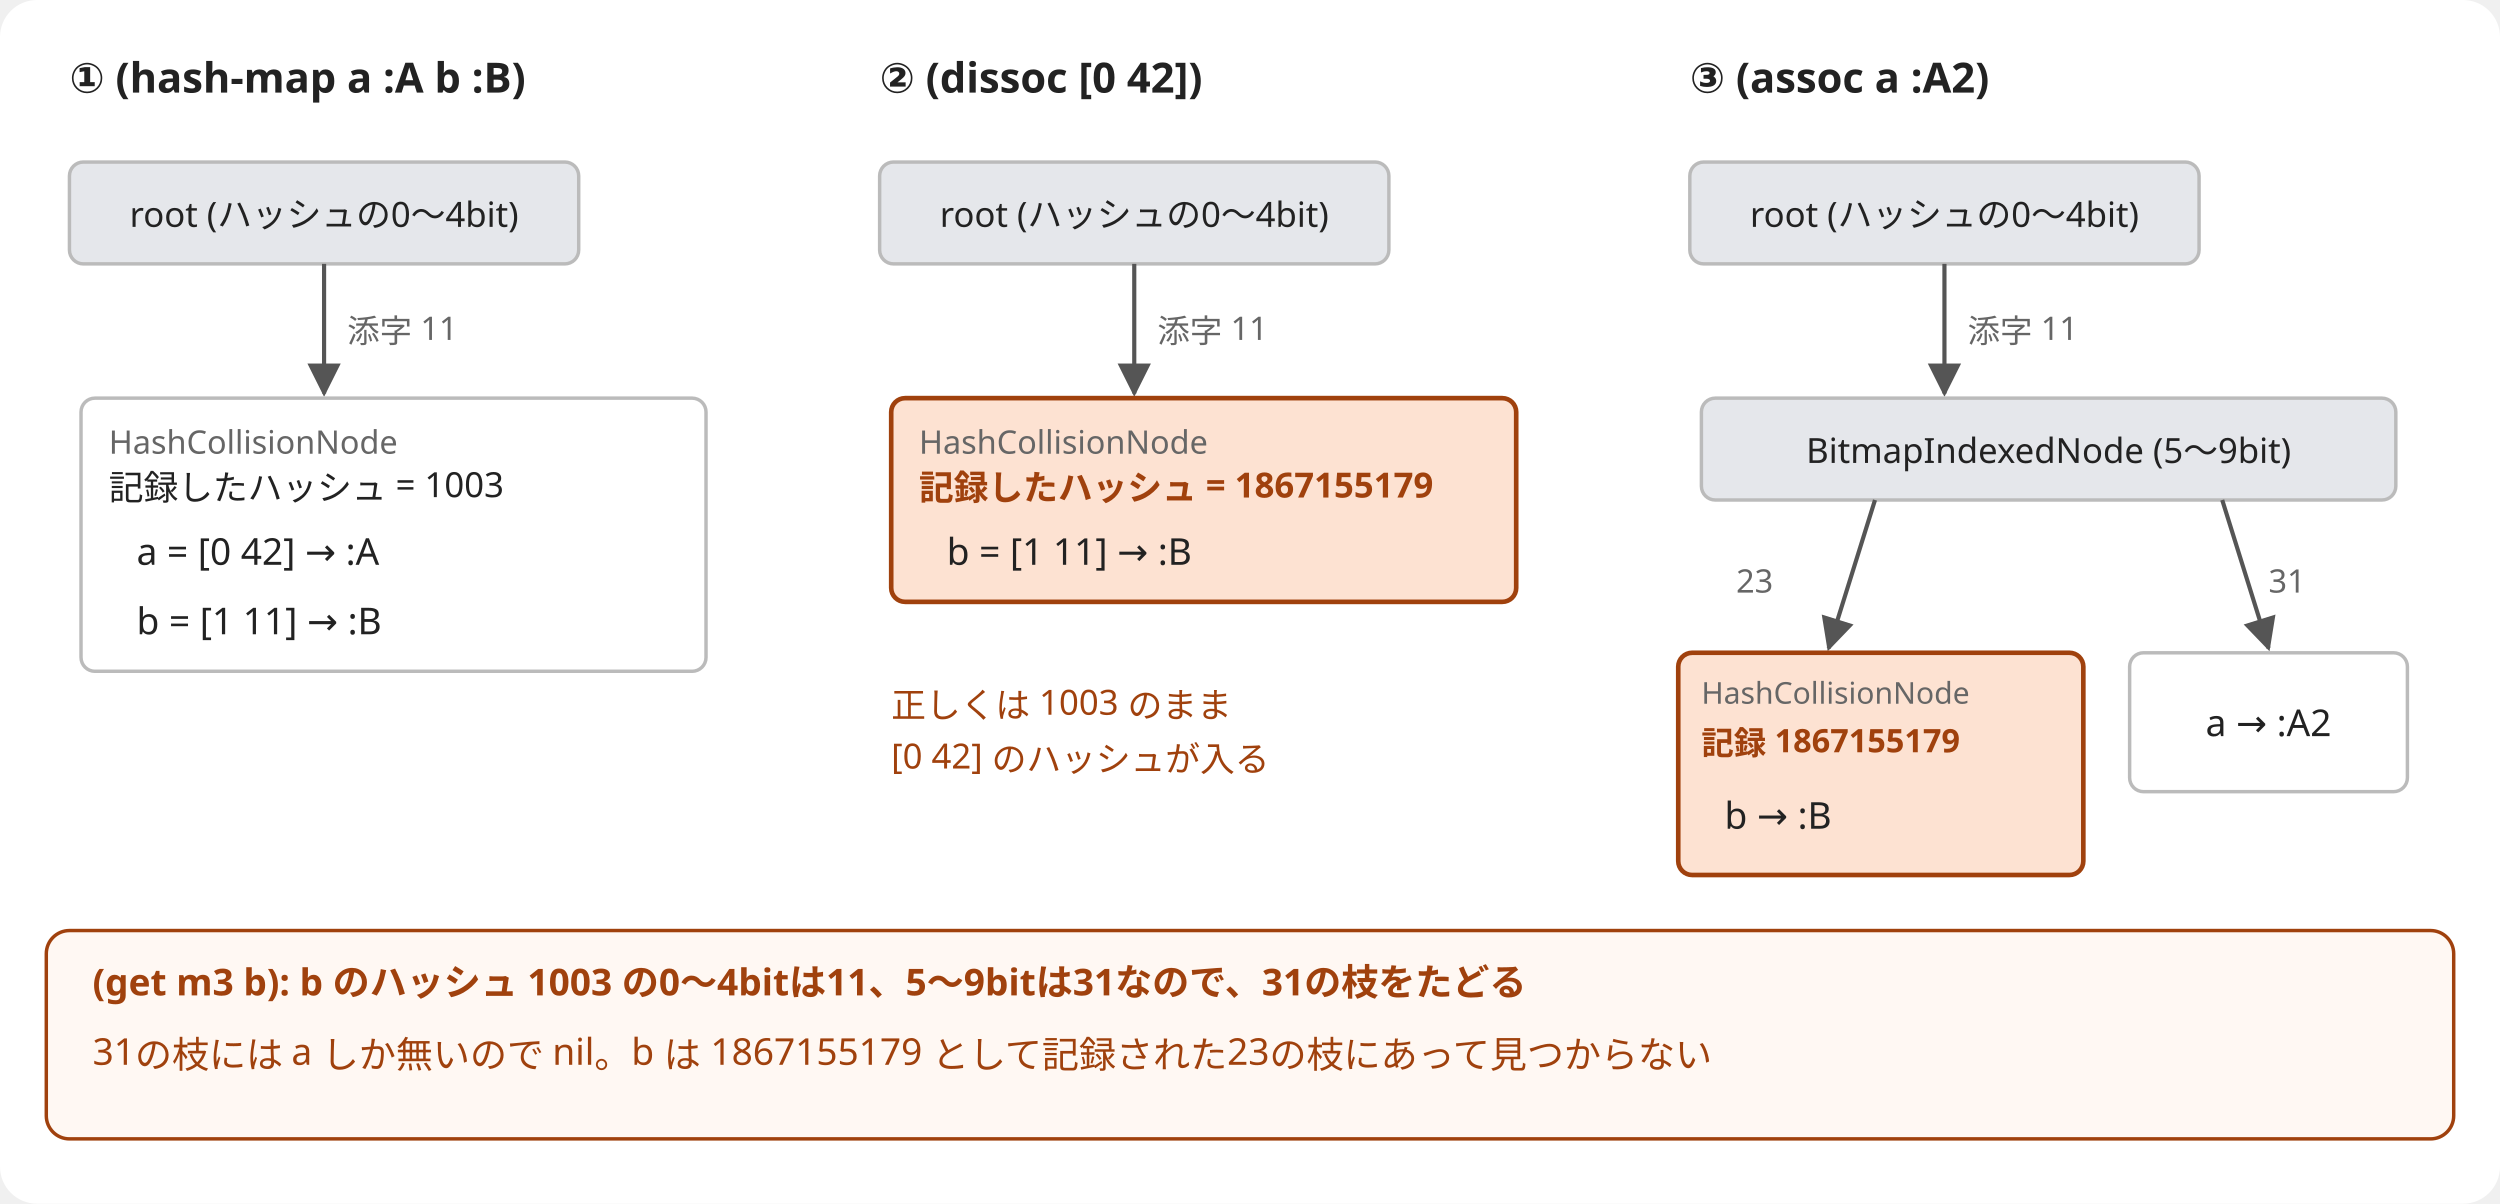
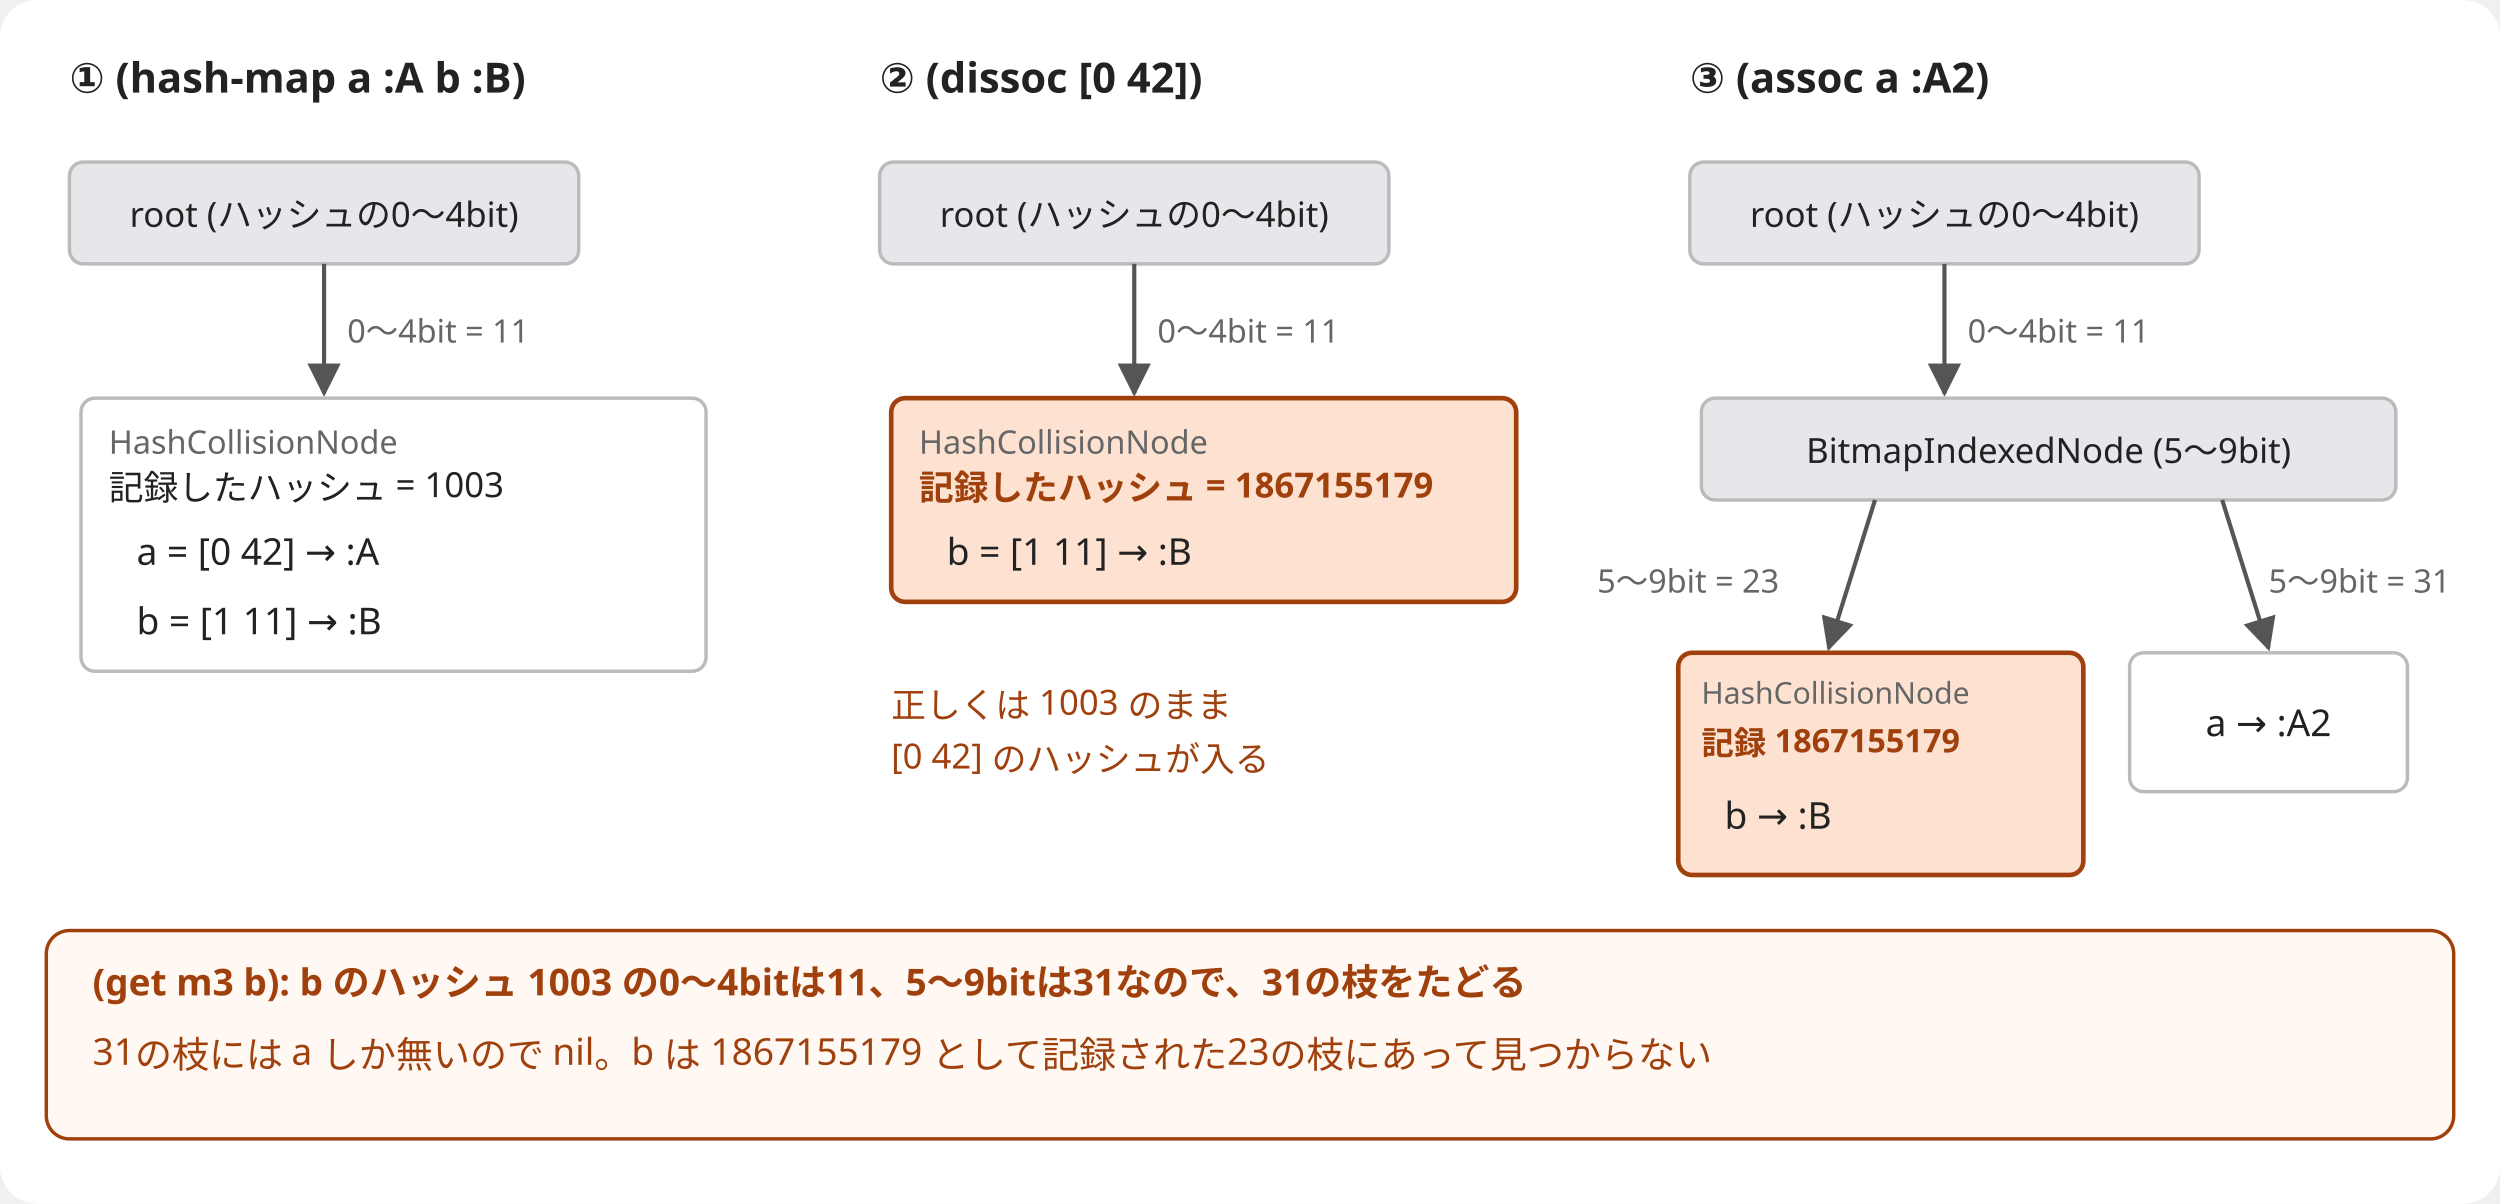
<svg xmlns="http://www.w3.org/2000/svg" width="1080" height="520" viewBox="0 0 1080 520" font-family="sans-serif">
  <defs>
    <marker id="ah" viewBox="0 0 10 10" refX="9" refY="5" markerWidth="8" markerHeight="8" orient="auto-start-reverse">
      <path d="M0,0 L10,5 L0,10 z" fill="#555" />
    </marker>
    <marker id="ahr" viewBox="0 0 10 10" refX="9" refY="5" markerWidth="8" markerHeight="8" orient="auto-start-reverse">
      <path d="M0,0 L10,5 L0,10 z" fill="#a0410d" />
    </marker>
  </defs>
  <rect x="0" y="0" width="1080" height="520" rx="16" fill="#fff" />
  <text x="30" y="40" font-size="18" fill="#222" text-anchor="start" font-weight="bold">① (hash-map a :A b :B)</text>
  <rect x="30" y="70" width="220" height="44" rx="6" fill="#e5e7eb" stroke="#bbb" stroke-width="1.5" />
  <text x="140" y="98" font-size="15" fill="#222" text-anchor="middle">root (ハッシュの0〜4bit)</text>
  <line x1="140" y1="114" x2="140" y2="170" stroke="#555" stroke-width="1.8" marker-end="url(#ah)" />
-   <text x="150" y="148" font-size="14" fill="#666" text-anchor="start">添字 11</text>
+   <text x="150" y="148" font-size="14" fill="#666" text-anchor="start">0〜4bit = 11</text>
  <text x="380" y="40" font-size="18" fill="#222" text-anchor="start" font-weight="bold">② (dissoc [0 42])</text>
  <rect x="380" y="70" width="220" height="44" rx="6" fill="#e5e7eb" stroke="#bbb" stroke-width="1.5" />
  <text x="490" y="98" font-size="15" fill="#222" text-anchor="middle">root (ハッシュの0〜4bit)</text>
  <line x1="490" y1="114" x2="490" y2="170" stroke="#555" stroke-width="1.8" marker-end="url(#ah)" />
-   <text x="500" y="148" font-size="14" fill="#666" text-anchor="start">添字 11</text>
+   <text x="500" y="148" font-size="14" fill="#666" text-anchor="start">0〜4bit = 11</text>
  <text x="730" y="40" font-size="18" fill="#222" text-anchor="start" font-weight="bold">③ (assoc a :A2)</text>
  <rect x="730" y="70" width="220" height="44" rx="6" fill="#e5e7eb" stroke="#bbb" stroke-width="1.5" />
  <text x="840" y="98" font-size="15" fill="#222" text-anchor="middle">root (ハッシュの0〜4bit)</text>
  <line x1="840" y1="114" x2="840" y2="170" stroke="#555" stroke-width="1.8" marker-end="url(#ah)" />
-   <text x="850" y="148" font-size="14" fill="#666" text-anchor="start">添字 11</text>
+   <text x="850" y="148" font-size="14" fill="#666" text-anchor="start">0〜4bit = 11</text>
  <rect x="35" y="172" width="270" height="118" rx="6" fill="#fff" stroke="#bbb" stroke-width="1.5" />
  <text x="47" y="196" font-size="14" fill="#666" text-anchor="start">HashCollisionNode</text>
  <text x="47" y="216" font-size="15" fill="#222" text-anchor="start">記録したハッシュ = 1003</text>
  <text x="59" y="244" font-size="16" fill="#222" text-anchor="start">a = [0 42] → :A</text>
  <text x="59" y="274" font-size="16" fill="#222" text-anchor="start">b = [1 11] → :B</text>
  <rect x="385" y="172" width="270" height="88" rx="6" fill="#fde2d2" stroke="#a0410d" stroke-width="2" />
  <text x="397" y="196" font-size="14" fill="#666" text-anchor="start">HashCollisionNode</text>
  <text x="397" y="216" font-size="15" fill="#a0410d" text-anchor="start" font-weight="bold">記録したハッシュ = 1867155179</text>
  <text x="409" y="244" font-size="16" fill="#222" text-anchor="start">b = [1 11] → :B</text>
  <text x="385" y="310" font-size="15" fill="#a0410d" text-anchor="start">正しくは 1003 のまま</text>
  <text x="385" y="332" font-size="15" fill="#a0410d" text-anchor="start">[0 42] のハッシュが入る</text>
  <rect x="735" y="172" width="300" height="44" rx="6" fill="#e5e7eb" stroke="#bbb" stroke-width="1.5" />
  <text x="885" y="200" font-size="15" fill="#222" text-anchor="middle">BitmapIndexedNode (5〜9bit)</text>
  <line x1="810" y1="216" x2="790" y2="280" stroke="#555" stroke-width="1.8" marker-end="url(#ah)" />
-   <text x="750" y="256" font-size="14" fill="#666" text-anchor="start">23</text>
+   <text x="690" y="256" font-size="14" fill="#666" text-anchor="start">5〜9bit = 23</text>
  <line x1="960" y1="216" x2="980" y2="280" stroke="#555" stroke-width="1.8" marker-end="url(#ah)" />
-   <text x="980" y="256" font-size="14" fill="#666" text-anchor="start">31</text>
+   <text x="980" y="256" font-size="14" fill="#666" text-anchor="start">5〜9bit = 31</text>
  <rect x="725" y="282" width="175" height="96" rx="6" fill="#fde2d2" stroke="#a0410d" stroke-width="2" />
  <text x="735" y="304" font-size="13" fill="#666" text-anchor="start">HashCollisionNode</text>
  <text x="735" y="326" font-size="14" fill="#a0410d" text-anchor="start" font-weight="bold">記録 1867155179</text>
  <text x="745" y="358" font-size="16" fill="#222" text-anchor="start">b → :B</text>
  <rect x="920" y="282" width="120" height="60" rx="6" fill="#fff" stroke="#bbb" stroke-width="1.5" />
  <text x="980" y="318" font-size="16" fill="#222" text-anchor="middle">a → :A2</text>
  <rect x="20" y="402" width="1040" height="90" rx="10" fill="#fff8f3" stroke="#a0410d" stroke-width="1.5" />
  <text x="40" y="430" font-size="16" fill="#a0410d" text-anchor="start" font-weight="bold">(get m3 b): b のハッシュ 1003 の0〜4bitは11、5〜9bitは31なので、31の枝をたどる</text>
  <text x="40" y="460" font-size="16" fill="#a0410d" text-anchor="start">31の枝には a しか無いので nil。b は 1867155179 として記録された23の枝にあって見つからない</text>
</svg>
